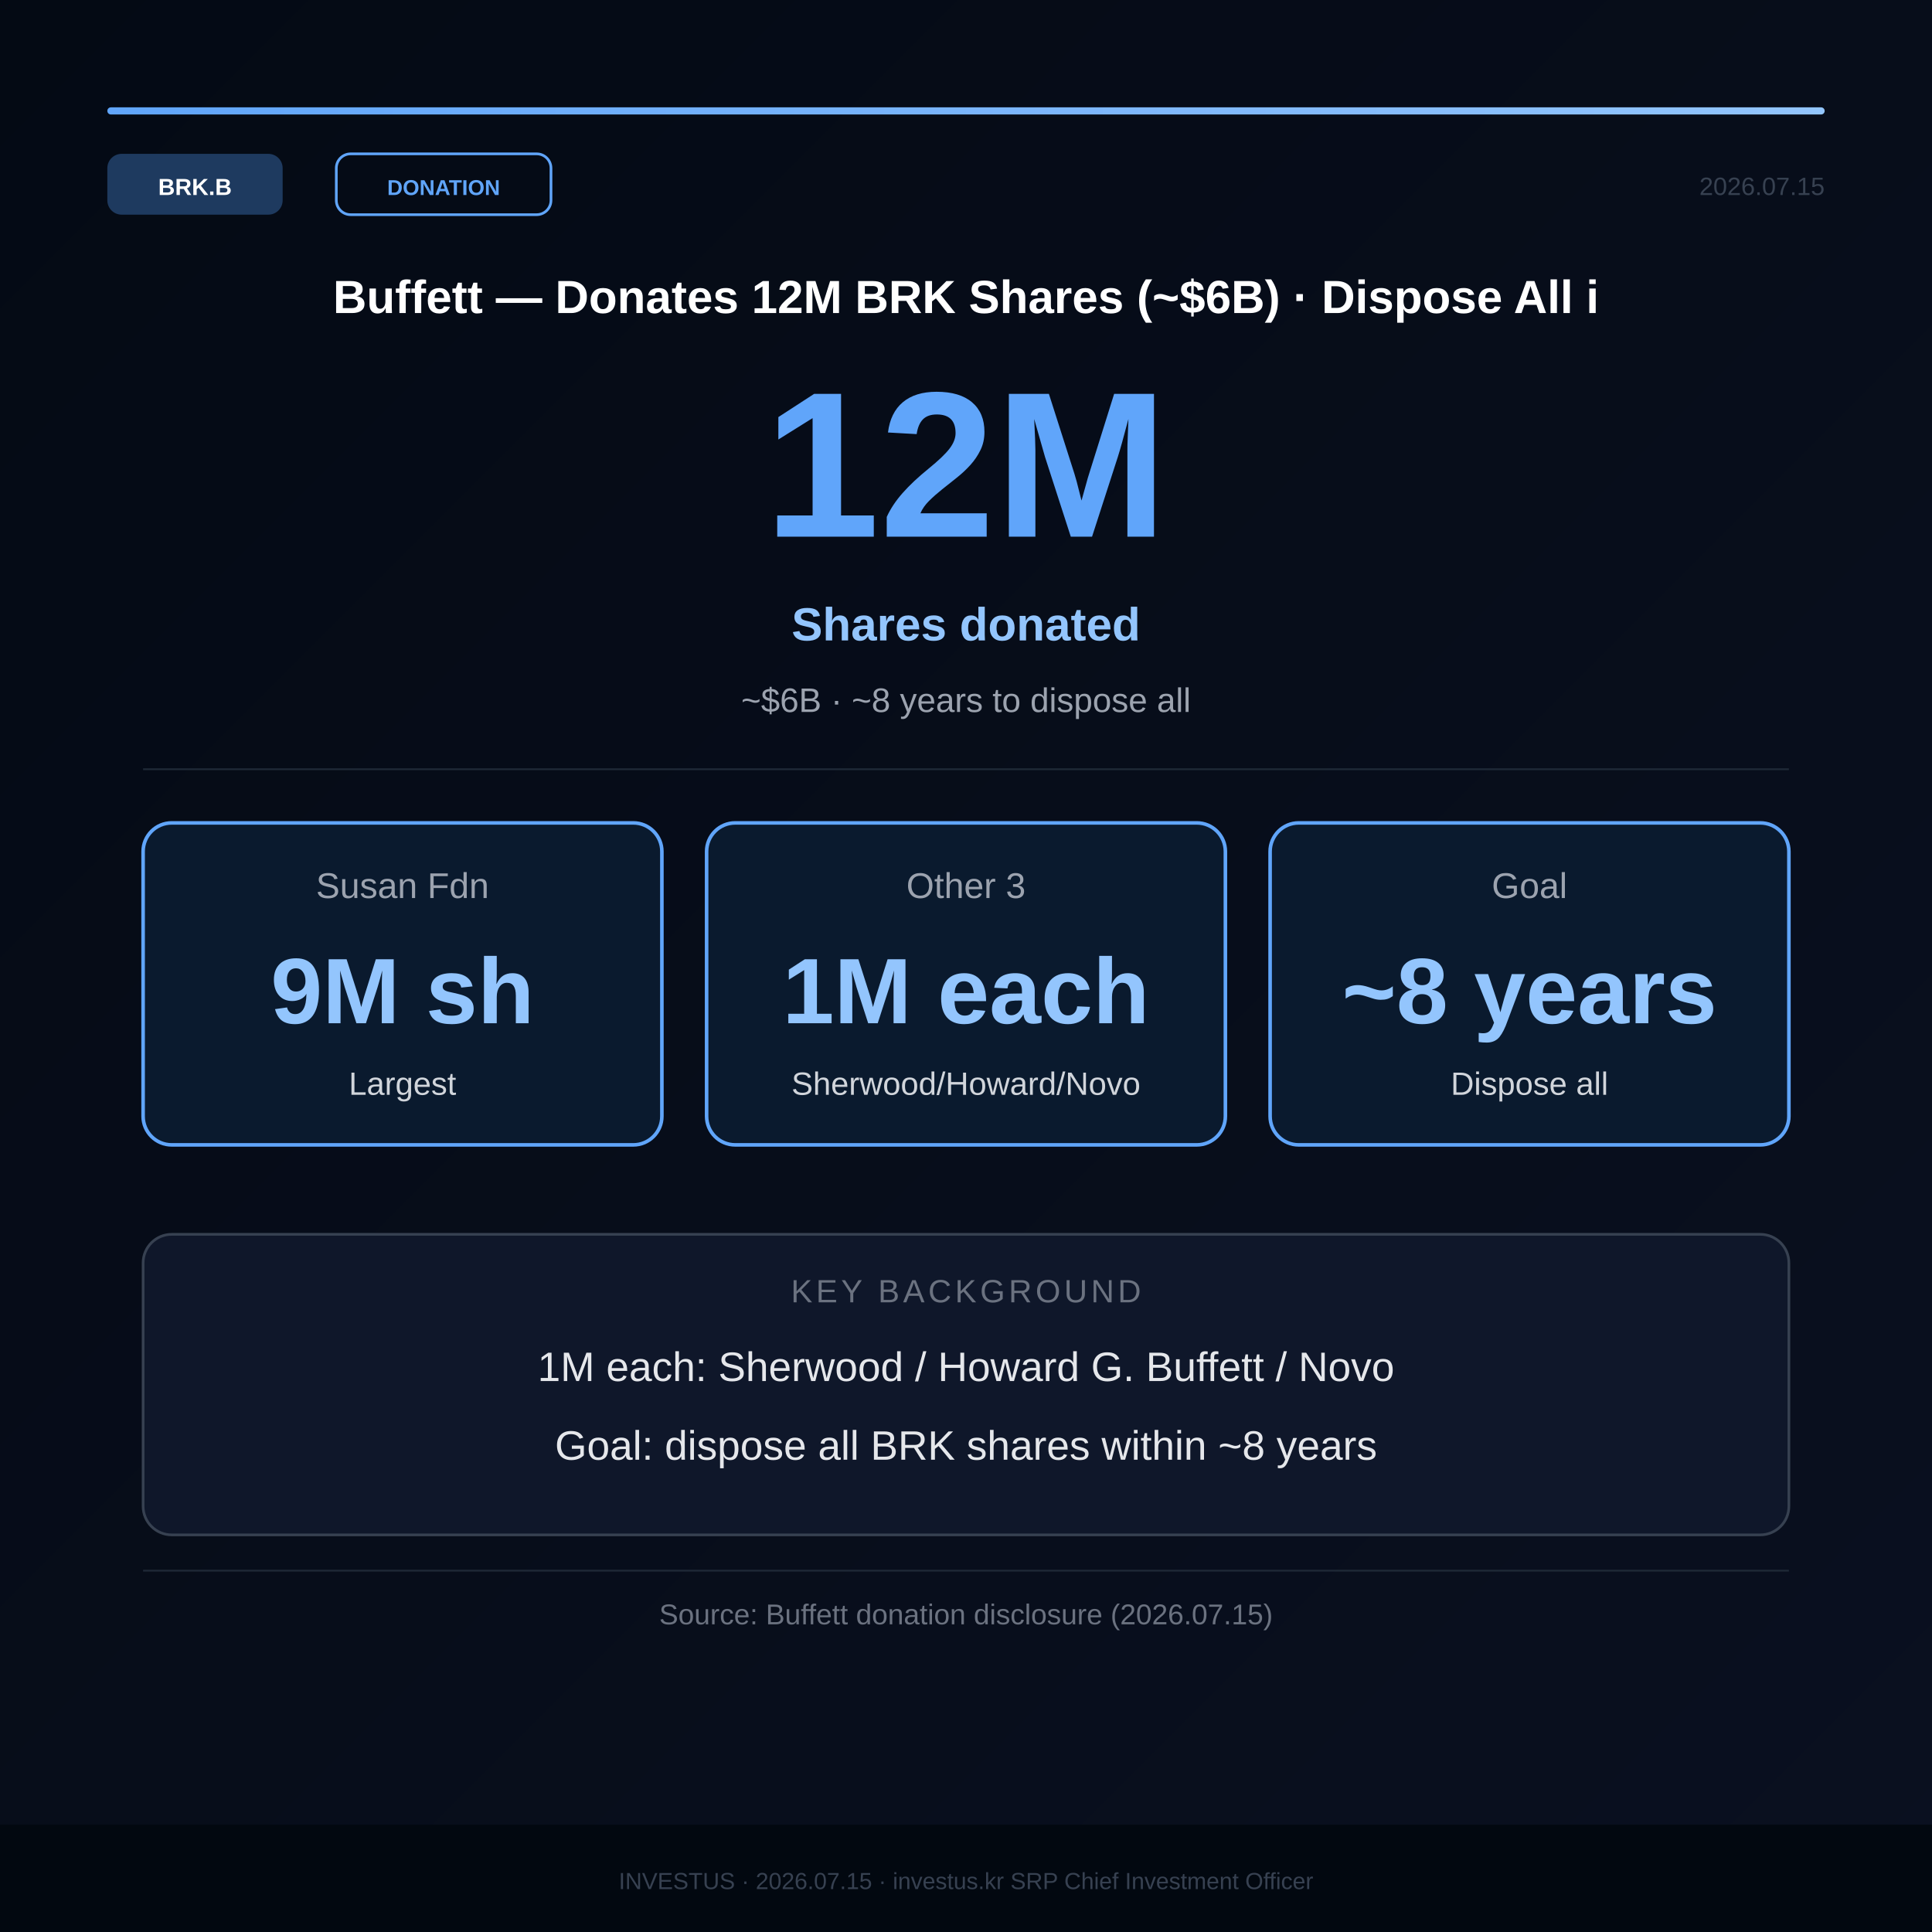
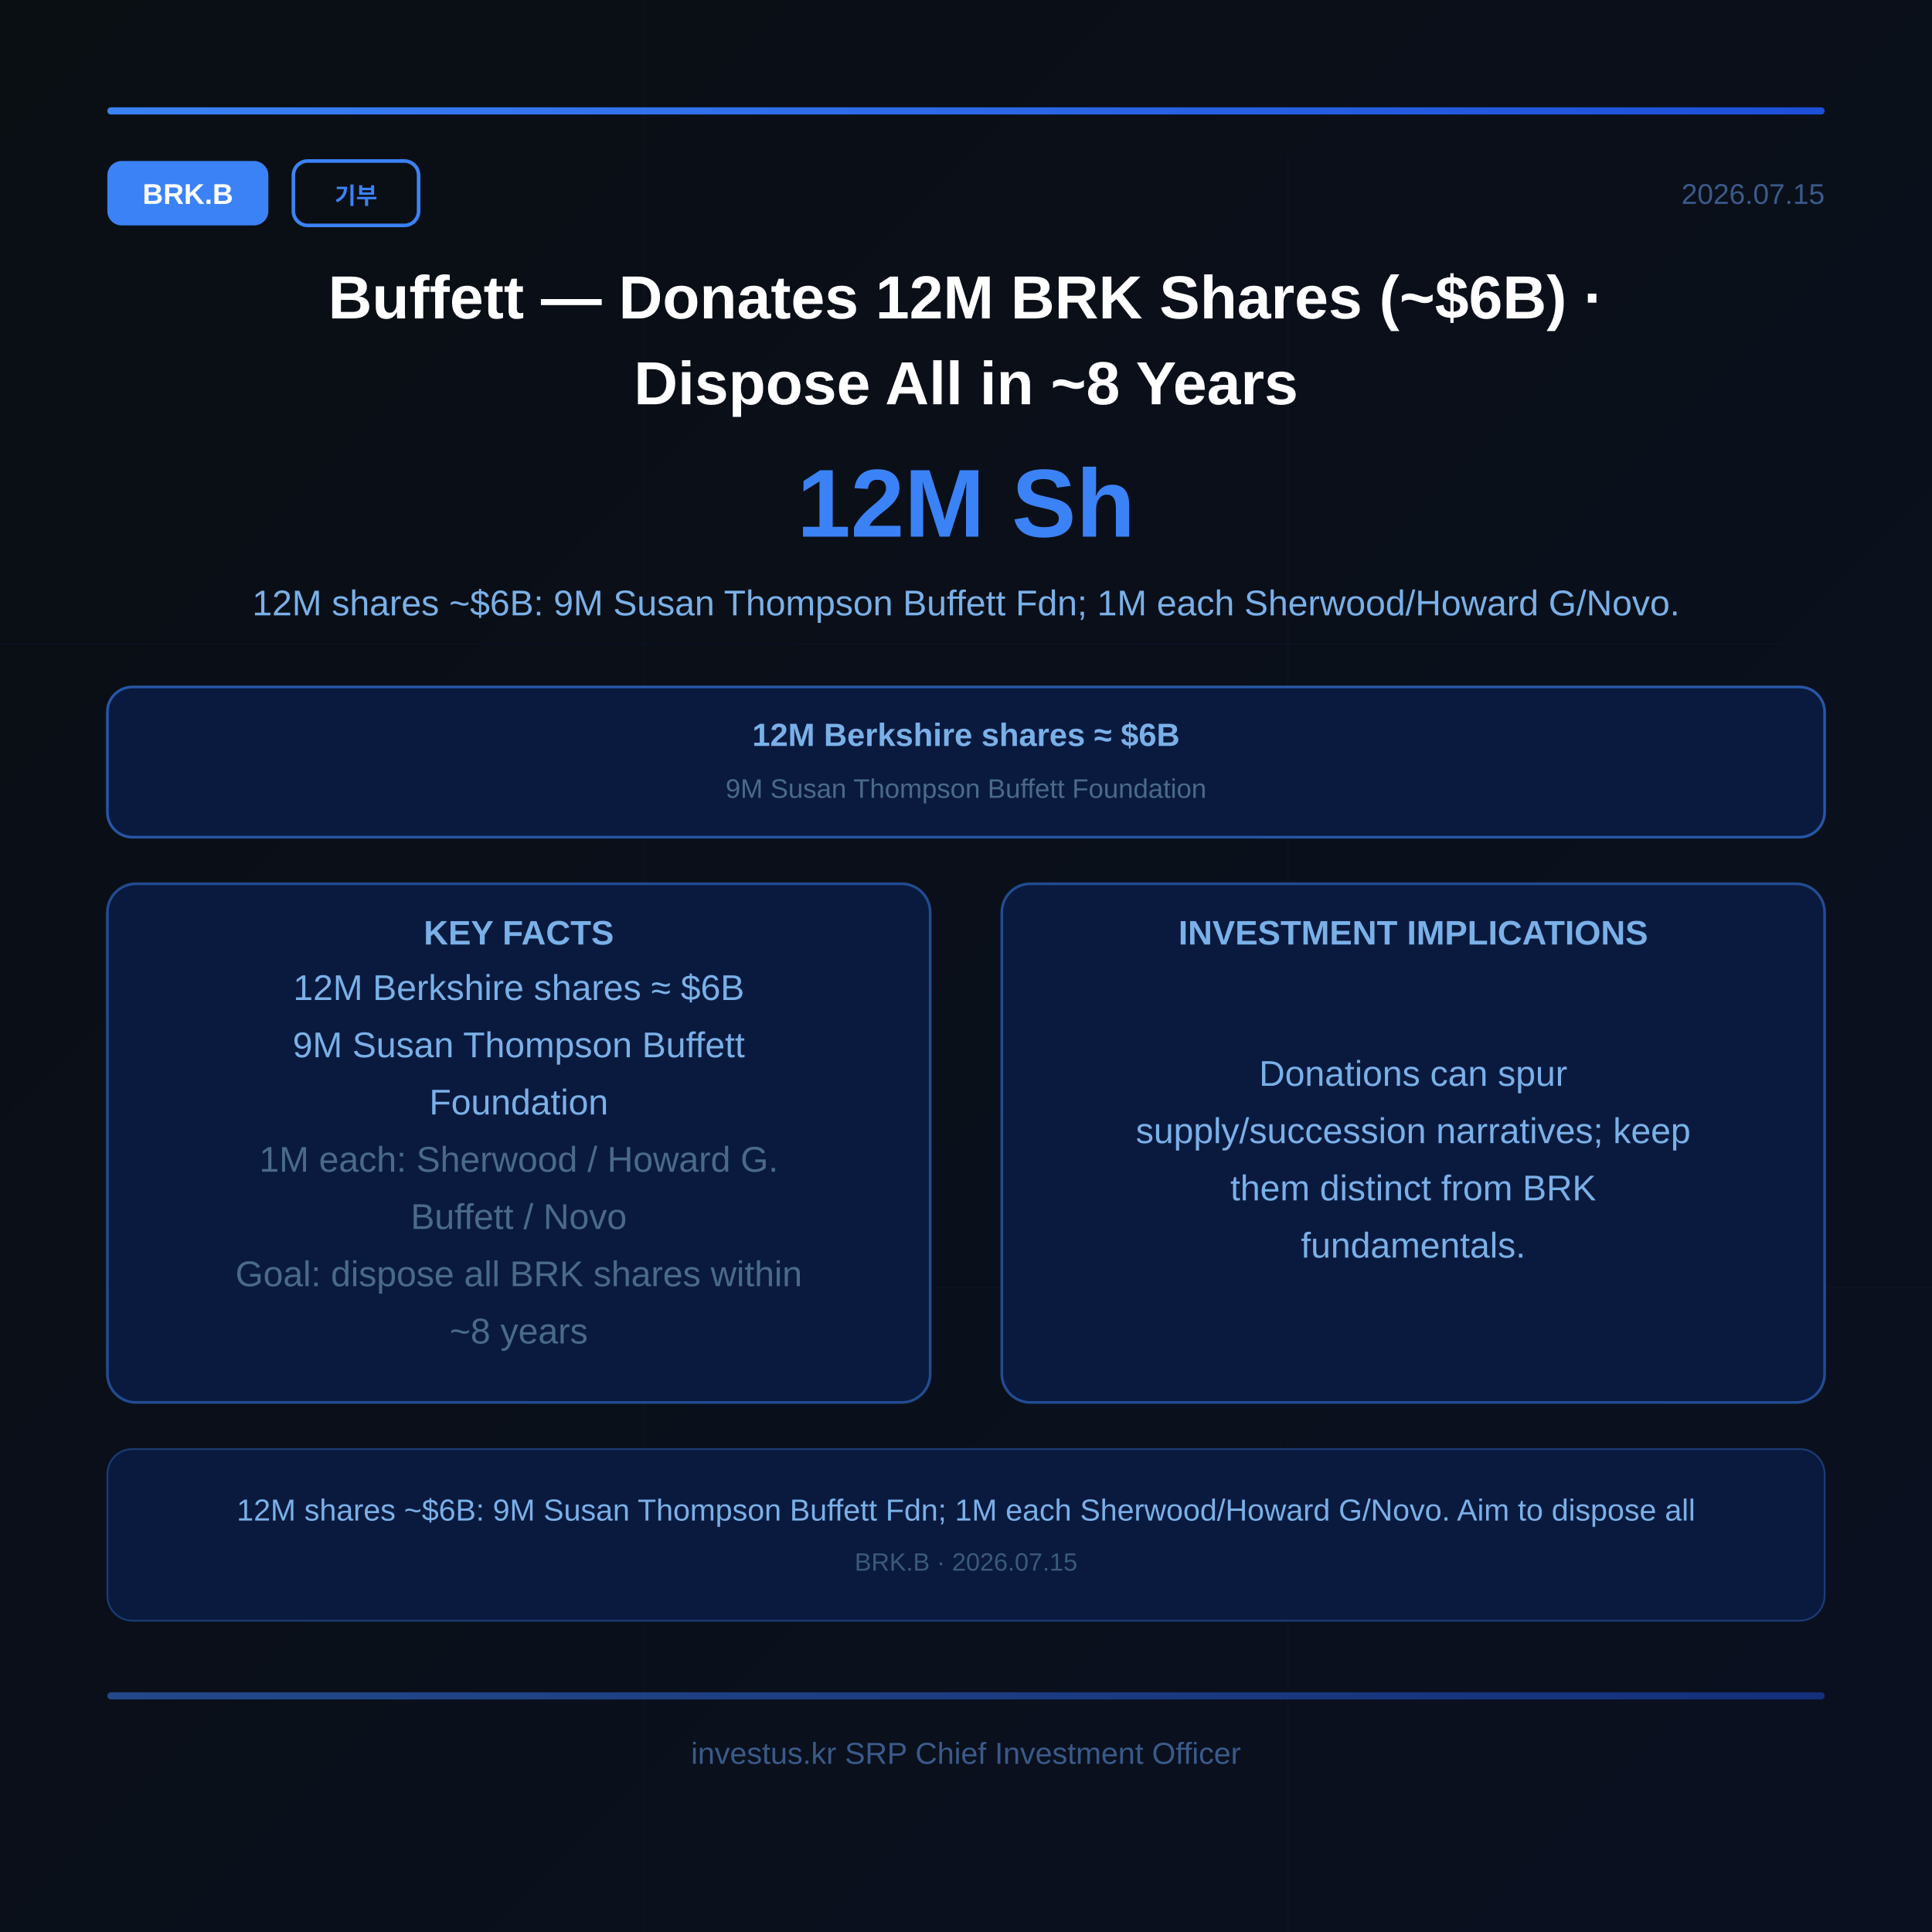
<svg xmlns="http://www.w3.org/2000/svg" viewBox="0 0 1080 1080" width="1080" height="1080">
  <defs>
    <linearGradient id="bg" x1="0%" y1="0%" x2="100%" y2="100%">
-       <stop offset="0%" style="stop-color:#040a14" />
+       <stop offset="0%" style="stop-color:#0a0f14" />
      <stop offset="100%" style="stop-color:#0a1020" />
    </linearGradient>
    <linearGradient id="grad" x1="0%" y1="0%" x2="100%" y2="0%">
-       <stop offset="0%" style="stop-color:#60a5fa" />
-       <stop offset="100%" style="stop-color:#93c5fd" />
+       <stop offset="0%" style="stop-color:#3b82f6" />
+       <stop offset="100%" style="stop-color:#1d4ed8" />
    </linearGradient>
  </defs>
  <rect width="1080" height="1080" fill="url(#bg)" />
+   <line x1="0" y1="360" x2="1080" y2="360" stroke="#3b82f6" stroke-width="0.3" stroke-opacity="0.08" />
+   <line x1="0" y1="720" x2="1080" y2="720" stroke="#3b82f6" stroke-width="0.3" stroke-opacity="0.08" />
+   <line x1="360" y1="0" x2="360" y2="1080" stroke="#3b82f6" stroke-width="0.3" stroke-opacity="0.08" />
+   <line x1="720" y1="0" x2="720" y2="1080" stroke="#3b82f6" stroke-width="0.3" stroke-opacity="0.08" />
  <rect x="60" y="60" width="960" height="4" fill="url(#grad)" rx="2" />
-   <rect x="60" y="86" width="98" height="34" rx="8" fill="#1e3a5f" />
-   <text x="109.0" y="109" font-family="Arial Black, Arial" font-weight="900" font-size="13" fill="#ffffff" text-anchor="middle">BRK.B</text>
-   <rect x="188" y="86" width="120" height="34" rx="8" fill="none" stroke="#60a5fa" stroke-width="1.5" />
-   <text x="248.0" y="109" font-family="Arial, sans-serif" font-weight="700" font-size="12" fill="#60a5fa" text-anchor="middle">DONATION</text>
-   <text x="1020" y="109" font-family="Arial, sans-serif" font-size="14" fill="#374151" text-anchor="end">2026.07.15</text>
-   <text x="540" y="175" font-family="Arial Black, Arial" font-weight="900" font-size="26" fill="#ffffff" text-anchor="middle">Buffett — Donates 12M BRK Shares (~$6B) · Dispose All i</text>
-   <text x="540" y="300" font-family="Arial Black, Arial" font-weight="900" font-size="116" fill="#60a5fa" text-anchor="middle">12M</text>
-   <text x="540" y="358" font-family="Arial Black, Arial" font-weight="900" font-size="26" fill="#93c5fd" text-anchor="middle">Shares donated</text>
-   <text x="540" y="398" font-family="Arial, sans-serif" font-size="19" fill="#9ca3af" text-anchor="middle">~$6B · ~8 years to dispose all</text>
-   <line x1="80" y1="430" x2="1000" y2="430" stroke="#1f2937" stroke-width="1" />
-   <rect x="80" y="460" width="290" height="180" rx="16" fill="#0a1a2e" stroke="#60a5fa" stroke-width="2" />
-   <text x="225.0" y="502" font-family="Arial, sans-serif" font-size="20" fill="#9ca3af" text-anchor="middle">Susan Fdn</text>
-   <text x="225.0" y="572" font-family="Arial Black, Arial" font-weight="900" font-size="52" fill="#93c5fd" text-anchor="middle">9M sh</text>
-   <text x="225.0" y="612" font-family="Arial, sans-serif" font-size="18" fill="#d1d5db" text-anchor="middle">Largest</text>
-   <rect x="395" y="460" width="290" height="180" rx="16" fill="#0a1a2e" stroke="#60a5fa" stroke-width="2" />
-   <text x="540.0" y="502" font-family="Arial, sans-serif" font-size="20" fill="#9ca3af" text-anchor="middle">Other 3</text>
-   <text x="540.0" y="572" font-family="Arial Black, Arial" font-weight="900" font-size="52" fill="#93c5fd" text-anchor="middle">1M each</text>
-   <text x="540.0" y="612" font-family="Arial, sans-serif" font-size="18" fill="#d1d5db" text-anchor="middle">Sherwood/Howard/Novo</text>
-   <rect x="710" y="460" width="290" height="180" rx="16" fill="#0a1a2e" stroke="#60a5fa" stroke-width="2" />
-   <text x="855.0" y="502" font-family="Arial, sans-serif" font-size="20" fill="#9ca3af" text-anchor="middle">Goal</text>
-   <text x="855.0" y="572" font-family="Arial Black, Arial" font-weight="900" font-size="52" fill="#93c5fd" text-anchor="middle">~8 years</text>
-   <text x="855.0" y="612" font-family="Arial, sans-serif" font-size="18" fill="#d1d5db" text-anchor="middle">Dispose all</text>
-   <rect x="80" y="690" width="920" height="168" rx="16" fill="#0f172a" stroke="#374151" stroke-width="1.5" />
-   <text x="540" y="728" font-family="Arial, sans-serif" font-size="18" fill="#6b7280" text-anchor="middle" letter-spacing="2">KEY BACKGROUND</text>
-   <text x="540" y="772" font-family="Arial, sans-serif" font-size="23" fill="#e5e7eb" text-anchor="middle">1M each: Sherwood / Howard G. Buffett / Novo</text>
-   <text x="540" y="816" font-family="Arial, sans-serif" font-size="23" fill="#e5e7eb" text-anchor="middle">Goal: dispose all BRK shares within ~8 years</text>
-   <line x1="80" y1="878" x2="1000" y2="878" stroke="#1f2937" stroke-width="1" />
-   <text x="540" y="908" font-family="Arial, sans-serif" font-size="16" fill="#6b7280" text-anchor="middle">Source: Buffett donation disclosure (2026.07.15)</text>
-   <rect x="0" y="1020" width="1080" height="60" fill="#020810" />
-   <text x="540" y="1056" font-family="Arial, sans-serif" font-size="13" fill="#374151" text-anchor="middle">INVESTUS · 2026.07.15 · investus.kr SRP Chief Investment Officer</text>
+   <rect x="60" y="90" width="90" height="36" rx="8" fill="#3b82f6" />
+   <text x="105" y="114" font-family="Arial Black, Arial" font-weight="900" font-size="16" fill="#ffffff" text-anchor="middle">BRK.B</text>
+   <rect x="164" y="90" width="70" height="36" rx="8" fill="none" stroke="#3b82f6" stroke-width="2" />
+   <text x="199" y="114" font-family="Arial, sans-serif" font-weight="700" font-size="13" fill="#3b82f6" text-anchor="middle">기부</text>
+   <text x="1020" y="114" font-family="Arial, sans-serif" font-size="16" fill="#3a5a8a" text-anchor="end">2026.07.15</text>
+   <text x="540" y="178" font-family="Arial Black, Arial" font-weight="900" font-size="34" fill="#ffffff" text-anchor="middle">Buffett — Donates 12M BRK Shares (~$6B) ·</text>
+   <text x="540" y="226" font-family="Arial Black, Arial" font-weight="900" font-size="34" fill="#ffffff" text-anchor="middle">Dispose All in ~8 Years</text>
+   <text x="540" y="300" font-family="Arial Black, Arial" font-weight="900" font-size="54" fill="#3b82f6" text-anchor="middle">12M Sh</text>
+   <text x="540" y="344" font-family="Arial, sans-serif" font-size="20" fill="#7ab0e8" text-anchor="middle">12M shares ~$6B: 9M Susan Thompson Buffett Fdn; 1M each Sherwood/Howard G/Novo.</text>
+   <rect x="60" y="384" width="960" height="84" rx="14" fill="#0a1a3e" stroke="#3b82f6" stroke-width="1.5" stroke-opacity="0.6" />
+   <text x="540" y="417" font-family="Arial Black, Arial" font-weight="900" font-size="18" fill="#7ab0e8" text-anchor="middle">12M Berkshire shares ≈ $6B</text>
+   <text x="540" y="446" font-family="Arial, sans-serif" font-size="15" fill="#4a6a8a" text-anchor="middle">9M Susan Thompson Buffett Foundation</text>
+   <rect x="60" y="494" width="460" height="290" rx="16" fill="#0a1a3e" stroke="#3b82f6" stroke-width="1.5" stroke-opacity="0.5" />
+   <text x="290" y="528" font-family="Arial Black, Arial" font-weight="900" font-size="19" fill="#7ab0e8" text-anchor="middle">KEY FACTS</text>
+   <text x="290" y="559.0" font-family="Arial, sans-serif" font-size="20" fill="#7ab0e8" text-anchor="middle">12M Berkshire shares ≈ $6B</text>
+   <text x="290" y="591.0" font-family="Arial, sans-serif" font-size="20" fill="#7ab0e8" text-anchor="middle">9M Susan Thompson Buffett</text>
+   <text x="290" y="623.0" font-family="Arial, sans-serif" font-size="20" fill="#7ab0e8" text-anchor="middle">Foundation</text>
+   <text x="290" y="655.0" font-family="Arial, sans-serif" font-size="20" fill="#4a6a8a" text-anchor="middle">1M each: Sherwood / Howard G.</text>
+   <text x="290" y="687.0" font-family="Arial, sans-serif" font-size="20" fill="#4a6a8a" text-anchor="middle">Buffett / Novo</text>
+   <text x="290" y="719.0" font-family="Arial, sans-serif" font-size="20" fill="#4a6a8a" text-anchor="middle">Goal: dispose all BRK shares within</text>
+   <text x="290" y="751.0" font-family="Arial, sans-serif" font-size="20" fill="#4a6a8a" text-anchor="middle">~8 years</text>
+   <rect x="560" y="494" width="460" height="290" rx="16" fill="#0a1a3e" stroke="#3b82f6" stroke-width="1.5" stroke-opacity="0.5" />
+   <text x="790" y="528" font-family="Arial Black, Arial" font-weight="900" font-size="19" fill="#7ab0e8" text-anchor="middle">INVESTMENT IMPLICATIONS</text>
+   <text x="790" y="607.0" font-family="Arial, sans-serif" font-size="20" fill="#7ab0e8" text-anchor="middle">Donations can spur</text>
+   <text x="790" y="639.0" font-family="Arial, sans-serif" font-size="20" fill="#7ab0e8" text-anchor="middle">supply/succession narratives; keep</text>
+   <text x="790" y="671.0" font-family="Arial, sans-serif" font-size="20" fill="#7ab0e8" text-anchor="middle">them distinct from BRK</text>
+   <text x="790" y="703.0" font-family="Arial, sans-serif" font-size="20" fill="#7ab0e8" text-anchor="middle">fundamentals.</text>
+   <rect x="60" y="810" width="960" height="96" rx="14" fill="#0a1a3e" stroke="#3b82f6" stroke-width="1" stroke-opacity="0.35" />
+   <text x="540" y="850" font-family="Arial, sans-serif" font-size="17" fill="#7ab0e8" text-anchor="middle">12M shares ~$6B: 9M Susan Thompson Buffett Fdn; 1M each Sherwood/Howard G/Novo. Aim to dispose all</text>
+   <text x="540" y="878" font-family="Arial, sans-serif" font-size="14" fill="#3a5a7a" text-anchor="middle">BRK.B · 2026.07.15</text>
+   <rect x="60" y="946" width="960" height="4" fill="url(#grad)" rx="2" opacity="0.5" />
+   <text x="540" y="986" font-family="Arial, sans-serif" font-size="17" fill="#3a5a8a" text-anchor="middle">investus.kr  SRP Chief Investment Officer</text>
</svg>
